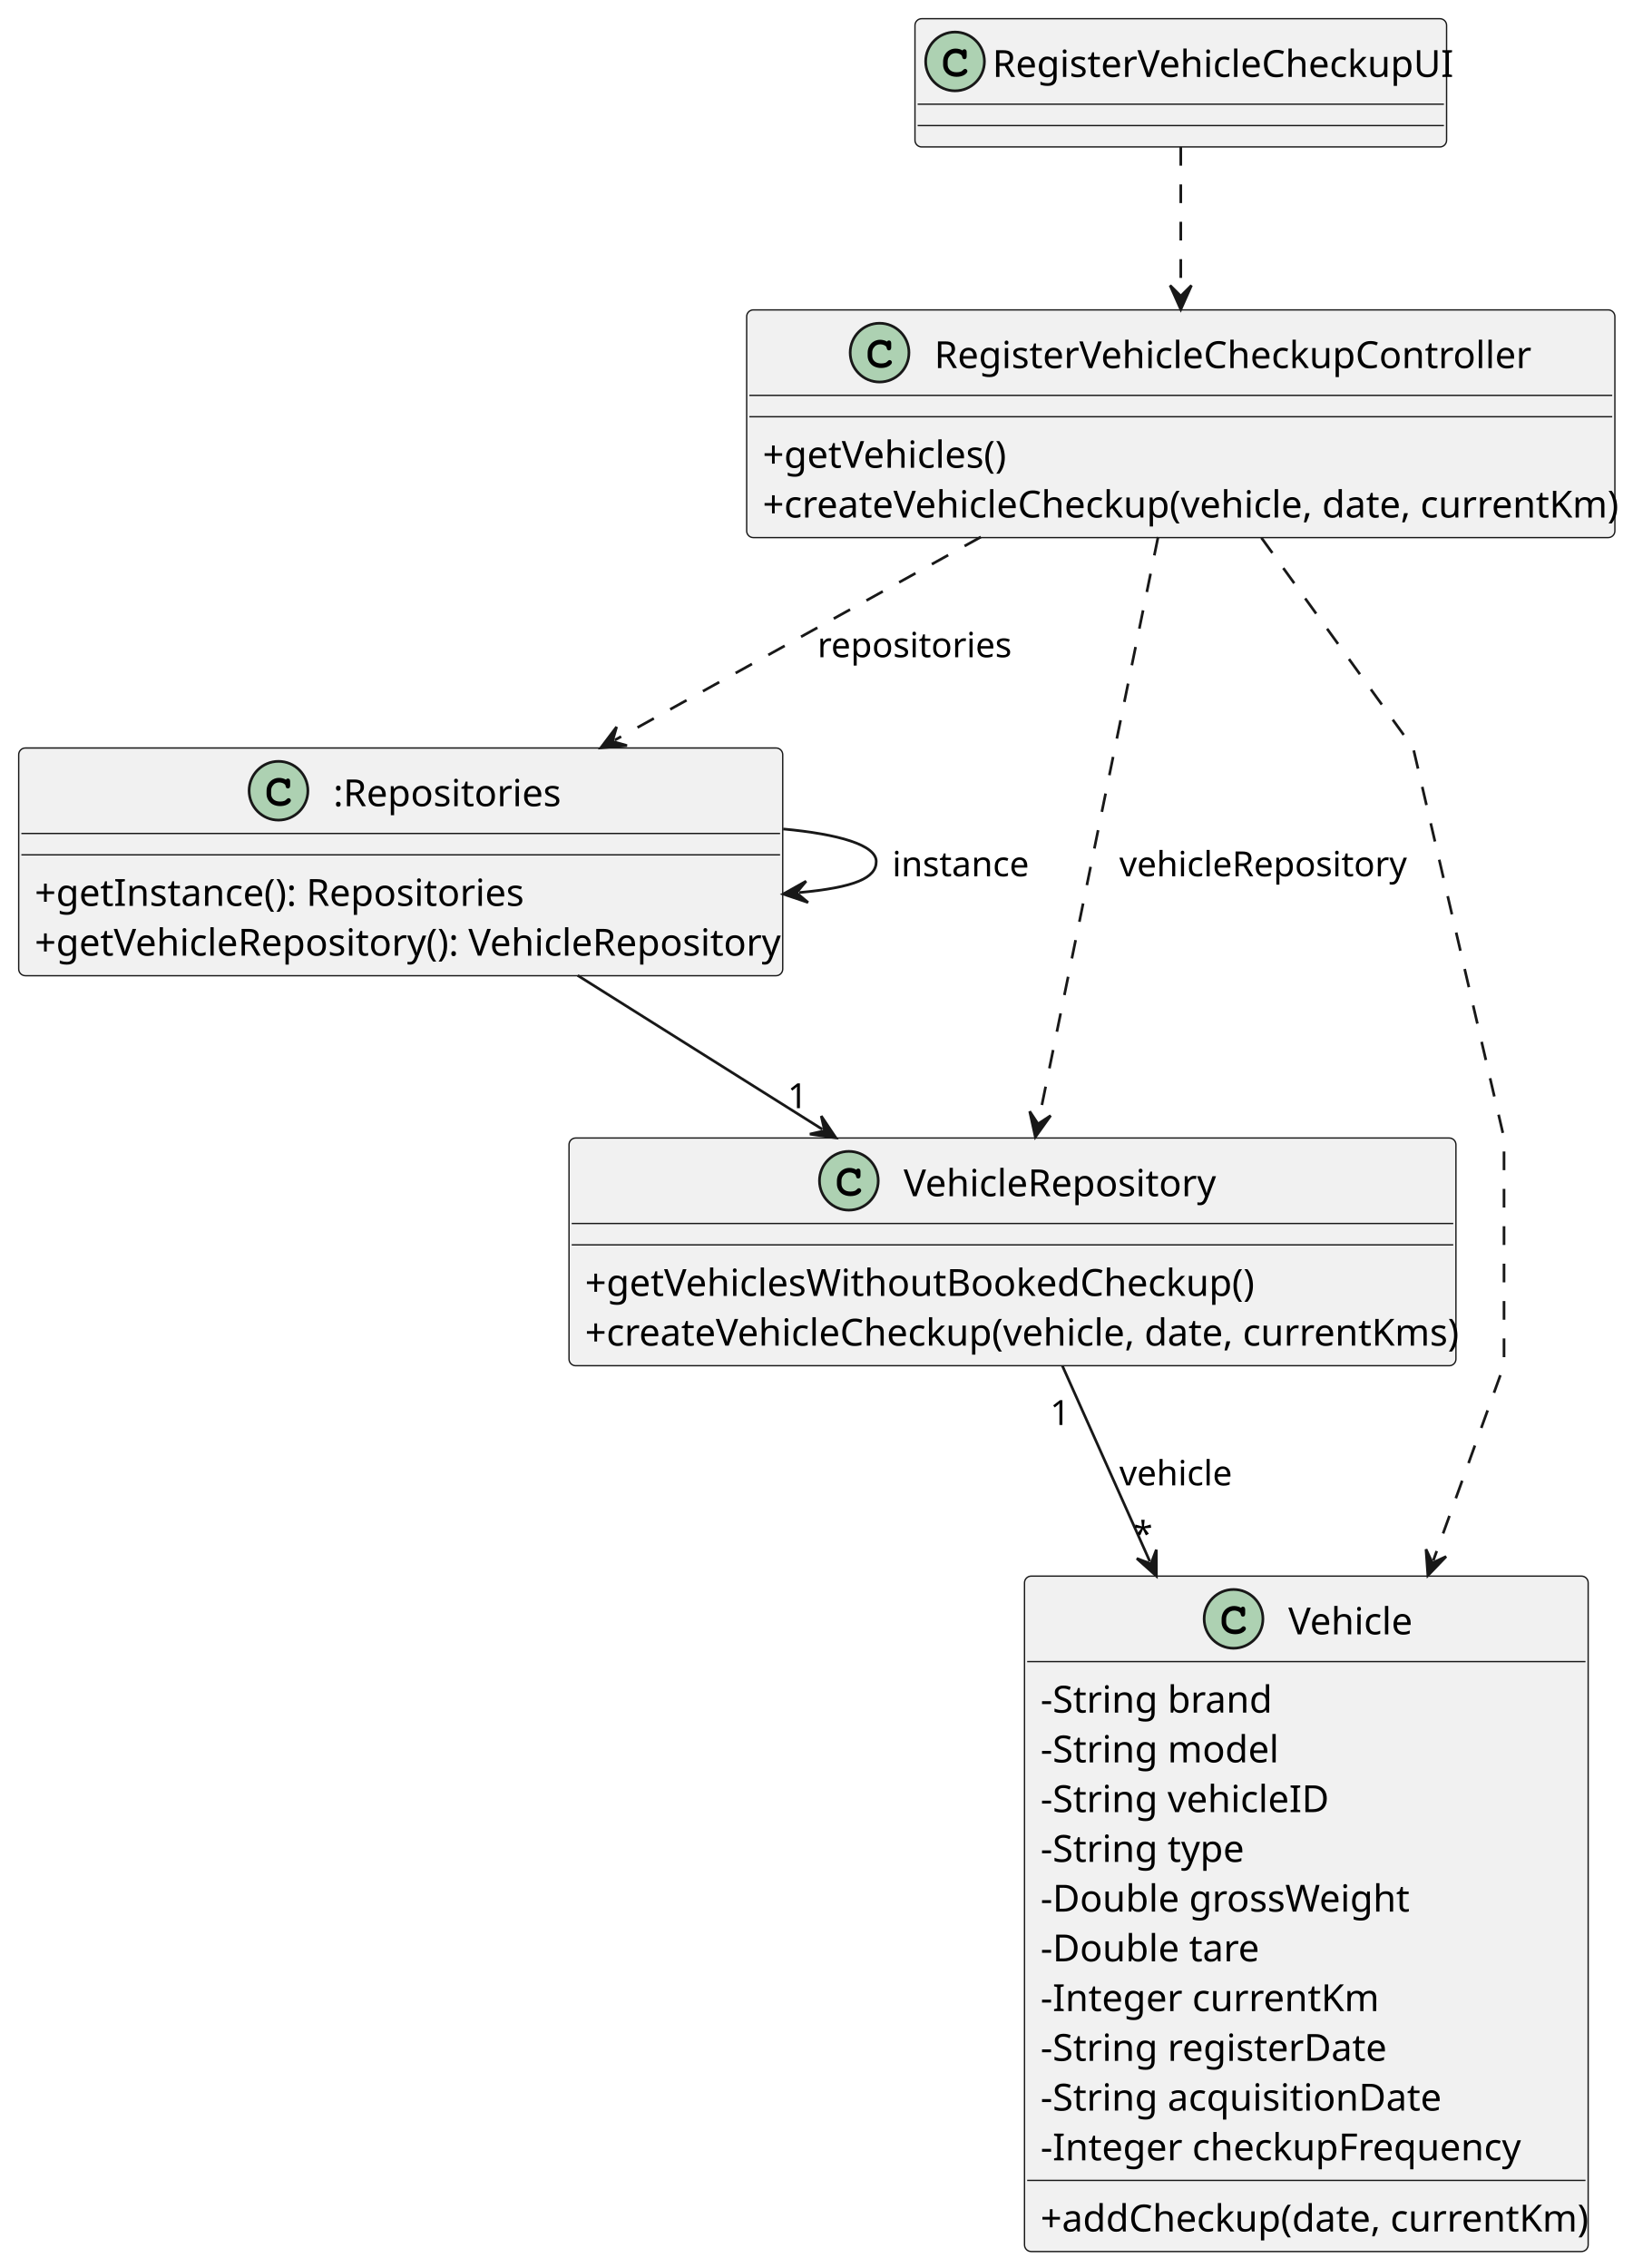
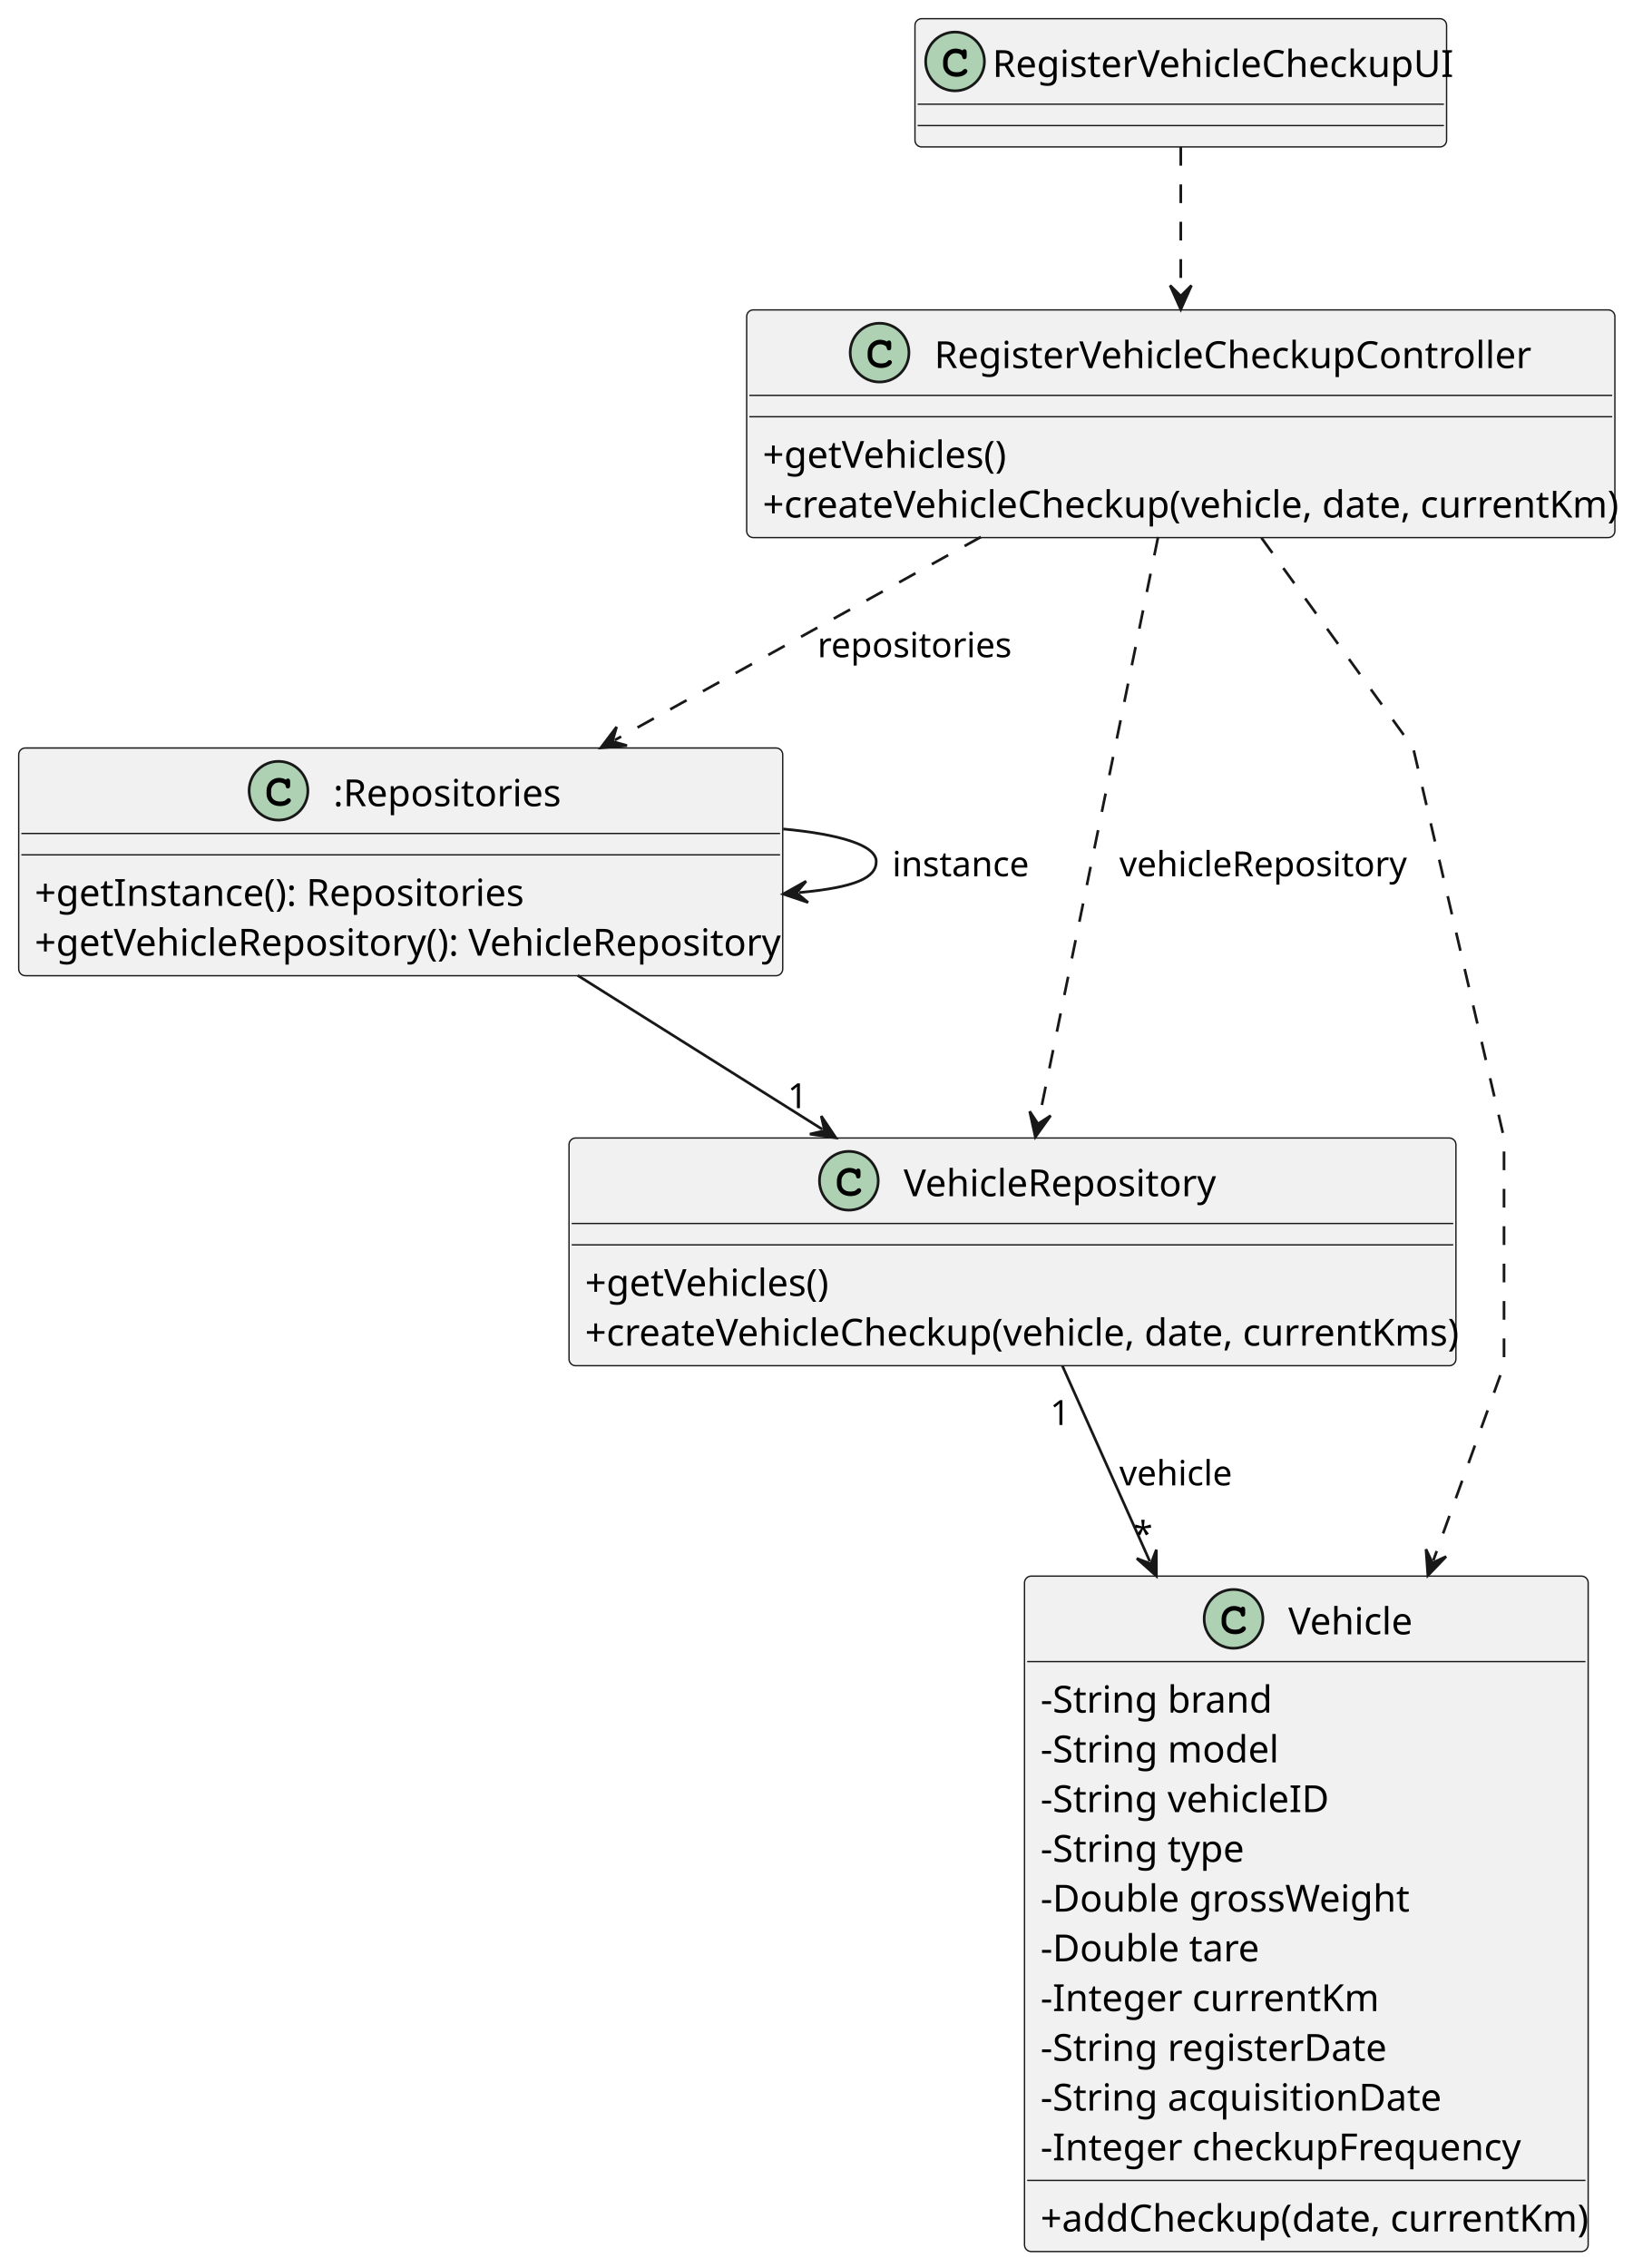
<svg xmlns="http://www.w3.org/2000/svg" contentStyleType="text/css" height="849px" preserveAspectRatio="none" style="width:611px;height:849px;background:#FFFFFF;" version="1.1" viewBox="0 0 611 849" width="611px" zoomAndPan="magnify">
  <defs />
  <g>
    <g id="elem_RegisterVehicleCheckupUI">
      <rect codeLine="12" fill="#F1F1F1" height="48" id="RegisterVehicleCheckupUI" rx="2.5" ry="2.5" style="stroke:#181818;stroke-width:0.5;" width="199" x="342.5" y="7" />
      <ellipse cx="357.5" cy="23" fill="#ADD1B2" rx="11" ry="11" style="stroke:#181818;stroke-width:1.0;" />
      <path d="M360.266,18.875 Q360.422,18.656 360.609,18.547 Q360.797,18.438 361.016,18.438 Q361.391,18.438 361.625,18.703 Q361.859,18.953 361.859,19.562 L361.859,21.016 Q361.859,21.625 361.625,21.891 Q361.391,22.156 361.016,22.156 Q360.672,22.156 360.469,21.953 Q360.266,21.766 360.156,21.25 Q360.109,20.891 359.922,20.703 Q359.594,20.328 358.984,20.109 Q358.375,19.891 357.75,19.891 Q356.984,19.891 356.344,20.219 Q355.719,20.547 355.219,21.297 Q354.734,22.047 354.734,23.078 L354.734,24.172 Q354.734,25.406 355.625,26.234 Q356.516,27.047 358.109,27.047 Q359.047,27.047 359.703,26.797 Q360.094,26.641 360.516,26.203 Q360.781,25.938 360.922,25.859 Q361.078,25.781 361.281,25.781 Q361.609,25.781 361.859,26.047 Q362.125,26.297 362.125,26.641 Q362.125,26.984 361.781,27.391 Q361.281,27.969 360.484,28.297 Q359.406,28.75 358.109,28.75 Q356.594,28.75 355.391,28.125 Q354.406,27.625 353.719,26.562 Q353.031,25.484 353.031,24.203 L353.031,23.047 Q353.031,21.719 353.641,20.578 Q354.266,19.422 355.359,18.812 Q356.453,18.188 357.688,18.188 Q358.422,18.188 359.062,18.359 Q359.719,18.516 360.266,18.875 Z " fill="#000000" />
      <text fill="#000000" font-family="sans-serif" font-size="14" lengthAdjust="spacing" textLength="167" x="371.5" y="28.797">RegisterVehicleCheckupUI</text>
      <line style="stroke:#181818;stroke-width:0.5;" x1="343.5" x2="540.5" y1="39" y2="39" />
      <line style="stroke:#181818;stroke-width:0.5;" x1="343.5" x2="540.5" y1="47" y2="47" />
    </g>
    <g id="elem_RegisterVehicleCheckupController">
      <rect codeLine="18" fill="#F1F1F1" height="85.242" id="RegisterVehicleCheckupController" rx="2.5" ry="2.5" style="stroke:#181818;stroke-width:0.5;" width="325" x="279.5" y="116" />
      <ellipse cx="329.25" cy="132" fill="#ADD1B2" rx="11" ry="11" style="stroke:#181818;stroke-width:1.0;" />
      <path d="M332.016,127.875 Q332.172,127.656 332.359,127.547 Q332.547,127.438 332.766,127.438 Q333.141,127.438 333.375,127.703 Q333.609,127.953 333.609,128.562 L333.609,130.016 Q333.609,130.625 333.375,130.891 Q333.141,131.156 332.766,131.156 Q332.422,131.156 332.219,130.953 Q332.016,130.766 331.906,130.25 Q331.859,129.891 331.672,129.703 Q331.344,129.328 330.734,129.109 Q330.125,128.891 329.5,128.891 Q328.734,128.891 328.094,129.219 Q327.469,129.547 326.969,130.297 Q326.484,131.047 326.484,132.078 L326.484,133.172 Q326.484,134.406 327.375,135.234 Q328.266,136.047 329.859,136.047 Q330.797,136.047 331.453,135.797 Q331.844,135.641 332.266,135.203 Q332.531,134.938 332.672,134.859 Q332.828,134.781 333.031,134.781 Q333.359,134.781 333.609,135.047 Q333.875,135.297 333.875,135.641 Q333.875,135.984 333.531,136.391 Q333.031,136.969 332.234,137.297 Q331.156,137.75 329.859,137.75 Q328.344,137.75 327.141,137.125 Q326.156,136.625 325.469,135.562 Q324.781,134.484 324.781,133.203 L324.781,132.047 Q324.781,130.719 325.391,129.578 Q326.016,128.422 327.109,127.812 Q328.203,127.188 329.438,127.188 Q330.172,127.188 330.812,127.359 Q331.469,127.516 332.016,127.875 Z " fill="#000000" />
      <text fill="#000000" font-family="sans-serif" font-size="14" lengthAdjust="spacing" textLength="217" x="349.75" y="137.797">RegisterVehicleCheckupController</text>
      <line style="stroke:#181818;stroke-width:0.5;" x1="280.5" x2="603.5" y1="148" y2="148" />
      <line style="stroke:#181818;stroke-width:0.5;" x1="280.5" x2="603.5" y1="156" y2="156" />
      <text fill="#000000" font-family="sans-serif" font-size="14" lengthAdjust="spacing" textLength="91" x="285.5" y="175.107">+getVehicles()</text>
      <text fill="#000000" font-family="sans-serif" font-size="14" lengthAdjust="spacing" textLength="313" x="285.5" y="193.728">+createVehicleCheckup(vehicle, date, currentKm)</text>
    </g>
    <g id="elem_Repositories">
      <rect codeLine="26" fill="#F1F1F1" height="85.242" id="Repositories" rx="2.5" ry="2.5" style="stroke:#181818;stroke-width:0.5;" width="286" x="7" y="280" />
      <ellipse cx="104.25" cy="296" fill="#ADD1B2" rx="11" ry="11" style="stroke:#181818;stroke-width:1.0;" />
      <path d="M107.016,291.875 Q107.172,291.656 107.359,291.547 Q107.547,291.438 107.766,291.438 Q108.141,291.438 108.375,291.703 Q108.609,291.953 108.609,292.562 L108.609,294.016 Q108.609,294.625 108.375,294.891 Q108.141,295.156 107.766,295.156 Q107.422,295.156 107.219,294.953 Q107.016,294.766 106.906,294.25 Q106.859,293.891 106.672,293.703 Q106.344,293.328 105.734,293.109 Q105.125,292.891 104.5,292.891 Q103.734,292.891 103.094,293.219 Q102.469,293.547 101.969,294.297 Q101.484,295.047 101.484,296.078 L101.484,297.172 Q101.484,298.406 102.375,299.234 Q103.266,300.047 104.859,300.047 Q105.797,300.047 106.453,299.797 Q106.844,299.641 107.266,299.203 Q107.531,298.938 107.672,298.859 Q107.828,298.781 108.031,298.781 Q108.359,298.781 108.609,299.047 Q108.875,299.297 108.875,299.641 Q108.875,299.984 108.531,300.391 Q108.031,300.969 107.234,301.297 Q106.156,301.75 104.859,301.75 Q103.344,301.75 102.141,301.125 Q101.156,300.625 100.469,299.562 Q99.781,298.484 99.781,297.203 L99.781,296.047 Q99.781,294.719 100.391,293.578 Q101.016,292.422 102.109,291.812 Q103.203,291.188 104.438,291.188 Q105.172,291.188 105.812,291.359 Q106.469,291.516 107.016,291.875 Z " fill="#000000" />
      <text fill="#000000" font-family="sans-serif" font-size="14" lengthAdjust="spacing" textLength="83" x="124.75" y="301.797">:Repositories</text>
      <line style="stroke:#181818;stroke-width:0.5;" x1="8" x2="292" y1="312" y2="312" />
      <line style="stroke:#181818;stroke-width:0.5;" x1="8" x2="292" y1="320" y2="320" />
      <text fill="#000000" font-family="sans-serif" font-size="14" lengthAdjust="spacing" textLength="178" x="13" y="339.107">+getInstance(): Repositories</text>
      <text fill="#000000" font-family="sans-serif" font-size="14" lengthAdjust="spacing" textLength="274" x="13" y="357.728">+getVehicleRepository(): VehicleRepository</text>
    </g>
    <g id="elem_VehicleRepository">
      <rect codeLine="32" fill="#F1F1F1" height="85.242" id="VehicleRepository" rx="2.5" ry="2.5" style="stroke:#181818;stroke-width:0.5;" width="332" x="213" y="426" />
      <ellipse cx="317.75" cy="442" fill="#ADD1B2" rx="11" ry="11" style="stroke:#181818;stroke-width:1.0;" />
      <path d="M320.516,437.875 Q320.672,437.656 320.859,437.547 Q321.047,437.438 321.266,437.438 Q321.641,437.438 321.875,437.703 Q322.109,437.953 322.109,438.562 L322.109,440.016 Q322.109,440.625 321.875,440.891 Q321.641,441.156 321.266,441.156 Q320.922,441.156 320.719,440.953 Q320.516,440.766 320.406,440.25 Q320.359,439.891 320.172,439.703 Q319.844,439.328 319.234,439.109 Q318.625,438.891 318,438.891 Q317.234,438.891 316.594,439.219 Q315.969,439.547 315.469,440.297 Q314.984,441.047 314.984,442.078 L314.984,443.172 Q314.984,444.406 315.875,445.234 Q316.766,446.047 318.359,446.047 Q319.297,446.047 319.953,445.797 Q320.344,445.641 320.766,445.203 Q321.031,444.938 321.172,444.859 Q321.328,444.781 321.531,444.781 Q321.859,444.781 322.109,445.047 Q322.375,445.297 322.375,445.641 Q322.375,445.984 322.031,446.391 Q321.531,446.969 320.734,447.297 Q319.656,447.75 318.359,447.75 Q316.844,447.75 315.641,447.125 Q314.656,446.625 313.969,445.562 Q313.281,444.484 313.281,443.203 L313.281,442.047 Q313.281,440.719 313.891,439.578 Q314.516,438.422 315.609,437.812 Q316.703,437.188 317.938,437.188 Q318.672,437.188 319.312,437.359 Q319.969,437.516 320.516,437.875 Z " fill="#000000" />
      <text fill="#000000" font-family="sans-serif" font-size="14" lengthAdjust="spacing" textLength="114" x="338.25" y="447.797">VehicleRepository</text>
      <line style="stroke:#181818;stroke-width:0.5;" x1="214" x2="544" y1="458" y2="458" />
      <line style="stroke:#181818;stroke-width:0.5;" x1="214" x2="544" y1="466" y2="466" />
-       <text fill="#000000" font-family="sans-serif" font-size="14" lengthAdjust="spacing" textLength="243" x="219" y="485.107">+getVehiclesWithoutBookedCheckup()</text>
+       <text fill="#000000" font-family="sans-serif" font-size="14" lengthAdjust="spacing" textLength="91" x="219" y="485.107">+getVehicles()</text>
      <text fill="#000000" font-family="sans-serif" font-size="14" lengthAdjust="spacing" textLength="320" x="219" y="503.728">+createVehicleCheckup(vehicle, date, currentKms)</text>
    </g>
    <g id="elem_Vehicle">
      <rect codeLine="39" fill="#F1F1F1" height="252.832" id="Vehicle" rx="2.5" ry="2.5" style="stroke:#181818;stroke-width:0.5;" width="211" x="383.5" y="590" />
      <ellipse cx="461.75" cy="606" fill="#ADD1B2" rx="11" ry="11" style="stroke:#181818;stroke-width:1.0;" />
      <path d="M464.516,601.875 Q464.672,601.656 464.859,601.547 Q465.047,601.438 465.266,601.438 Q465.641,601.438 465.875,601.703 Q466.109,601.953 466.109,602.562 L466.109,604.016 Q466.109,604.625 465.875,604.891 Q465.641,605.156 465.266,605.156 Q464.922,605.156 464.719,604.953 Q464.516,604.766 464.406,604.25 Q464.359,603.891 464.172,603.703 Q463.844,603.328 463.234,603.109 Q462.625,602.891 462,602.891 Q461.234,602.891 460.594,603.219 Q459.969,603.547 459.469,604.297 Q458.984,605.047 458.984,606.078 L458.984,607.172 Q458.984,608.406 459.875,609.234 Q460.766,610.047 462.359,610.047 Q463.297,610.047 463.953,609.797 Q464.344,609.641 464.766,609.203 Q465.031,608.938 465.172,608.859 Q465.328,608.781 465.531,608.781 Q465.859,608.781 466.109,609.047 Q466.375,609.297 466.375,609.641 Q466.375,609.984 466.031,610.391 Q465.531,610.969 464.734,611.297 Q463.656,611.75 462.359,611.75 Q460.844,611.75 459.641,611.125 Q458.656,610.625 457.969,609.562 Q457.281,608.484 457.281,607.203 L457.281,606.047 Q457.281,604.719 457.891,603.578 Q458.516,602.422 459.609,601.812 Q460.703,601.188 461.938,601.188 Q462.672,601.188 463.312,601.359 Q463.969,601.516 464.516,601.875 Z " fill="#000000" />
      <text fill="#000000" font-family="sans-serif" font-size="14" lengthAdjust="spacing" textLength="46" x="482.25" y="611.797">Vehicle</text>
      <line style="stroke:#181818;stroke-width:0.5;" x1="384.5" x2="593.5" y1="622" y2="622" />
      <text fill="#000000" font-family="sans-serif" font-size="14" lengthAdjust="spacing" textLength="83" x="389.5" y="641.107">-String brand</text>
      <text fill="#000000" font-family="sans-serif" font-size="14" lengthAdjust="spacing" textLength="84" x="389.5" y="659.729">-String model</text>
      <text fill="#000000" font-family="sans-serif" font-size="14" lengthAdjust="spacing" textLength="103" x="389.5" y="678.35">-String vehicleID</text>
      <text fill="#000000" font-family="sans-serif" font-size="14" lengthAdjust="spacing" textLength="73" x="389.5" y="696.971">-String type</text>
      <text fill="#000000" font-family="sans-serif" font-size="14" lengthAdjust="spacing" textLength="133" x="389.5" y="715.592">-Double grossWeight</text>
      <text fill="#000000" font-family="sans-serif" font-size="14" lengthAdjust="spacing" textLength="79" x="389.5" y="734.213">-Double tare</text>
      <text fill="#000000" font-family="sans-serif" font-size="14" lengthAdjust="spacing" textLength="118" x="389.5" y="752.834">-Integer currentKm</text>
      <text fill="#000000" font-family="sans-serif" font-size="14" lengthAdjust="spacing" textLength="124" x="389.5" y="771.455">-String registerDate</text>
      <text fill="#000000" font-family="sans-serif" font-size="14" lengthAdjust="spacing" textLength="143" x="389.5" y="790.076">-String acquisitionDate</text>
      <text fill="#000000" font-family="sans-serif" font-size="14" lengthAdjust="spacing" textLength="174" x="389.5" y="808.697">-Integer checkupFrequency</text>
      <line style="stroke:#181818;stroke-width:0.5;" x1="384.5" x2="593.5" y1="816.211" y2="816.211" />
      <text fill="#000000" font-family="sans-serif" font-size="14" lengthAdjust="spacing" textLength="199" x="389.5" y="835.318">+addCheckup(date, currentKm)</text>
    </g>
    <g id="link_RegisterVehicleCheckupUI_RegisterVehicleCheckupController">
      <path codeLine="54" d="M442,55.02 C442,72 442,89.58 442,109.84 " fill="none" id="RegisterVehicleCheckupUI-to-RegisterVehicleCheckupController" style="stroke:#181818;stroke-width:1.0;stroke-dasharray:7.0,7.0;" />
      <polygon fill="#181818" points="442,115.84,446,106.84,442,110.84,438,106.84,442,115.84" style="stroke:#181818;stroke-width:1.0;" />
    </g>
    <g id="link_Repositories_Repositories">
      <path codeLine="55" d="M293.16,310.32 C313.98,312.25 328,316.31 328,322.5 C328,328.69 319.954,332.196 299.134,334.126 " fill="none" id="Repositories-to-Repositories" style="stroke:#181818;stroke-width:1.0;" />
      <polygon fill="#181818" points="293.16,334.68,302.491,337.832,298.139,334.219,301.752,329.866,293.16,334.68" style="stroke:#181818;stroke-width:1.0;" />
      <text fill="#000000" font-family="sans-serif" font-size="13" lengthAdjust="spacing" textLength="49" x="334" y="328.028">instance</text>
    </g>
    <g id="link_RegisterVehicleCheckupController_Repositories">
      <path codeLine="56" d="M367.18,201.01 C323.5,225.24 273.817,252.809 230.127,277.049 " fill="none" id="RegisterVehicleCheckupController-to-Repositories" style="stroke:#181818;stroke-width:1.0;stroke-dasharray:7.0,7.0;" />
      <polygon fill="#181818" points="224.88,279.96,234.69,279.091,229.252,277.534,230.809,272.096,224.88,279.96" style="stroke:#181818;stroke-width:1.0;" />
      <text fill="#000000" font-family="sans-serif" font-size="13" lengthAdjust="spacing" textLength="67" x="306" y="246.028">repositories</text>
    </g>
    <g id="link_Repositories_VehicleRepository">
      <path codeLine="57" d="M216.24,365.15 C246.62,384.26 277.471,403.656 307.831,422.746 " fill="none" id="Repositories-to-VehicleRepository" style="stroke:#181818;stroke-width:1.0;" />
      <polygon fill="#181818" points="312.91,425.94,307.42,417.763,308.677,423.279,303.162,424.536,312.91,425.94" style="stroke:#181818;stroke-width:1.0;" />
      <text fill="#000000" font-family="sans-serif" font-size="13" lengthAdjust="spacing" textLength="7" x="294.819" y="414.834">1</text>
    </g>
    <g id="link_RegisterVehicleCheckupController_VehicleRepository">
      <path codeLine="58" d="M433.5,201.04 C421.48,259.82 400.822,360.802 388.762,419.762 " fill="none" id="RegisterVehicleCheckupController-to-VehicleRepository" style="stroke:#181818;stroke-width:1.0;stroke-dasharray:7.0,7.0;" />
      <polygon fill="#181818" points="387.56,425.64,393.282,417.624,388.562,420.741,385.445,416.021,387.56,425.64" style="stroke:#181818;stroke-width:1.0;" />
      <text fill="#000000" font-family="sans-serif" font-size="13" lengthAdjust="spacing" textLength="101" x="419" y="328.028">vehicleRepository</text>
    </g>
    <g id="link_RegisterVehicleCheckupController_Vehicle">
      <path codeLine="59" d="M472.18,201.31 C497.31,236.11 529,280 529,280 C529,280 563,426 563,426 C563,426 563,511 563,511 C563,511 551.812,541.928 536.542,584.128 " fill="none" id="RegisterVehicleCheckupController-to-Vehicle" style="stroke:#181818;stroke-width:1.0;stroke-dasharray:7.0,7.0;" />
      <polygon fill="#181818" points="534.5,589.77,541.324,582.668,536.201,585.068,533.801,579.946,534.5,589.77" style="stroke:#181818;stroke-width:1.0;" />
    </g>
    <g id="link_VehicleRepository_Vehicle">
      <path codeLine="61" d="M397.66,511.23 C407.5,533.23 417.69,556.033 430.42,584.493 " fill="none" id="VehicleRepository-to-Vehicle" style="stroke:#181818;stroke-width:1.0;" />
      <polygon fill="#181818" points="432.87,589.97,432.847,580.121,430.829,585.406,425.544,583.388,432.87,589.97" style="stroke:#181818;stroke-width:1.0;" />
      <text fill="#000000" font-family="sans-serif" font-size="13" lengthAdjust="spacing" textLength="39" x="419" y="556.028">vehicle</text>
      <text fill="#000000" font-family="sans-serif" font-size="13" lengthAdjust="spacing" textLength="7" x="393.076" y="533.427">1</text>
      <text fill="#000000" font-family="sans-serif" font-size="13" lengthAdjust="spacing" textLength="5" x="424.297" y="578.784">*</text>
    </g>
  </g>
</svg>
